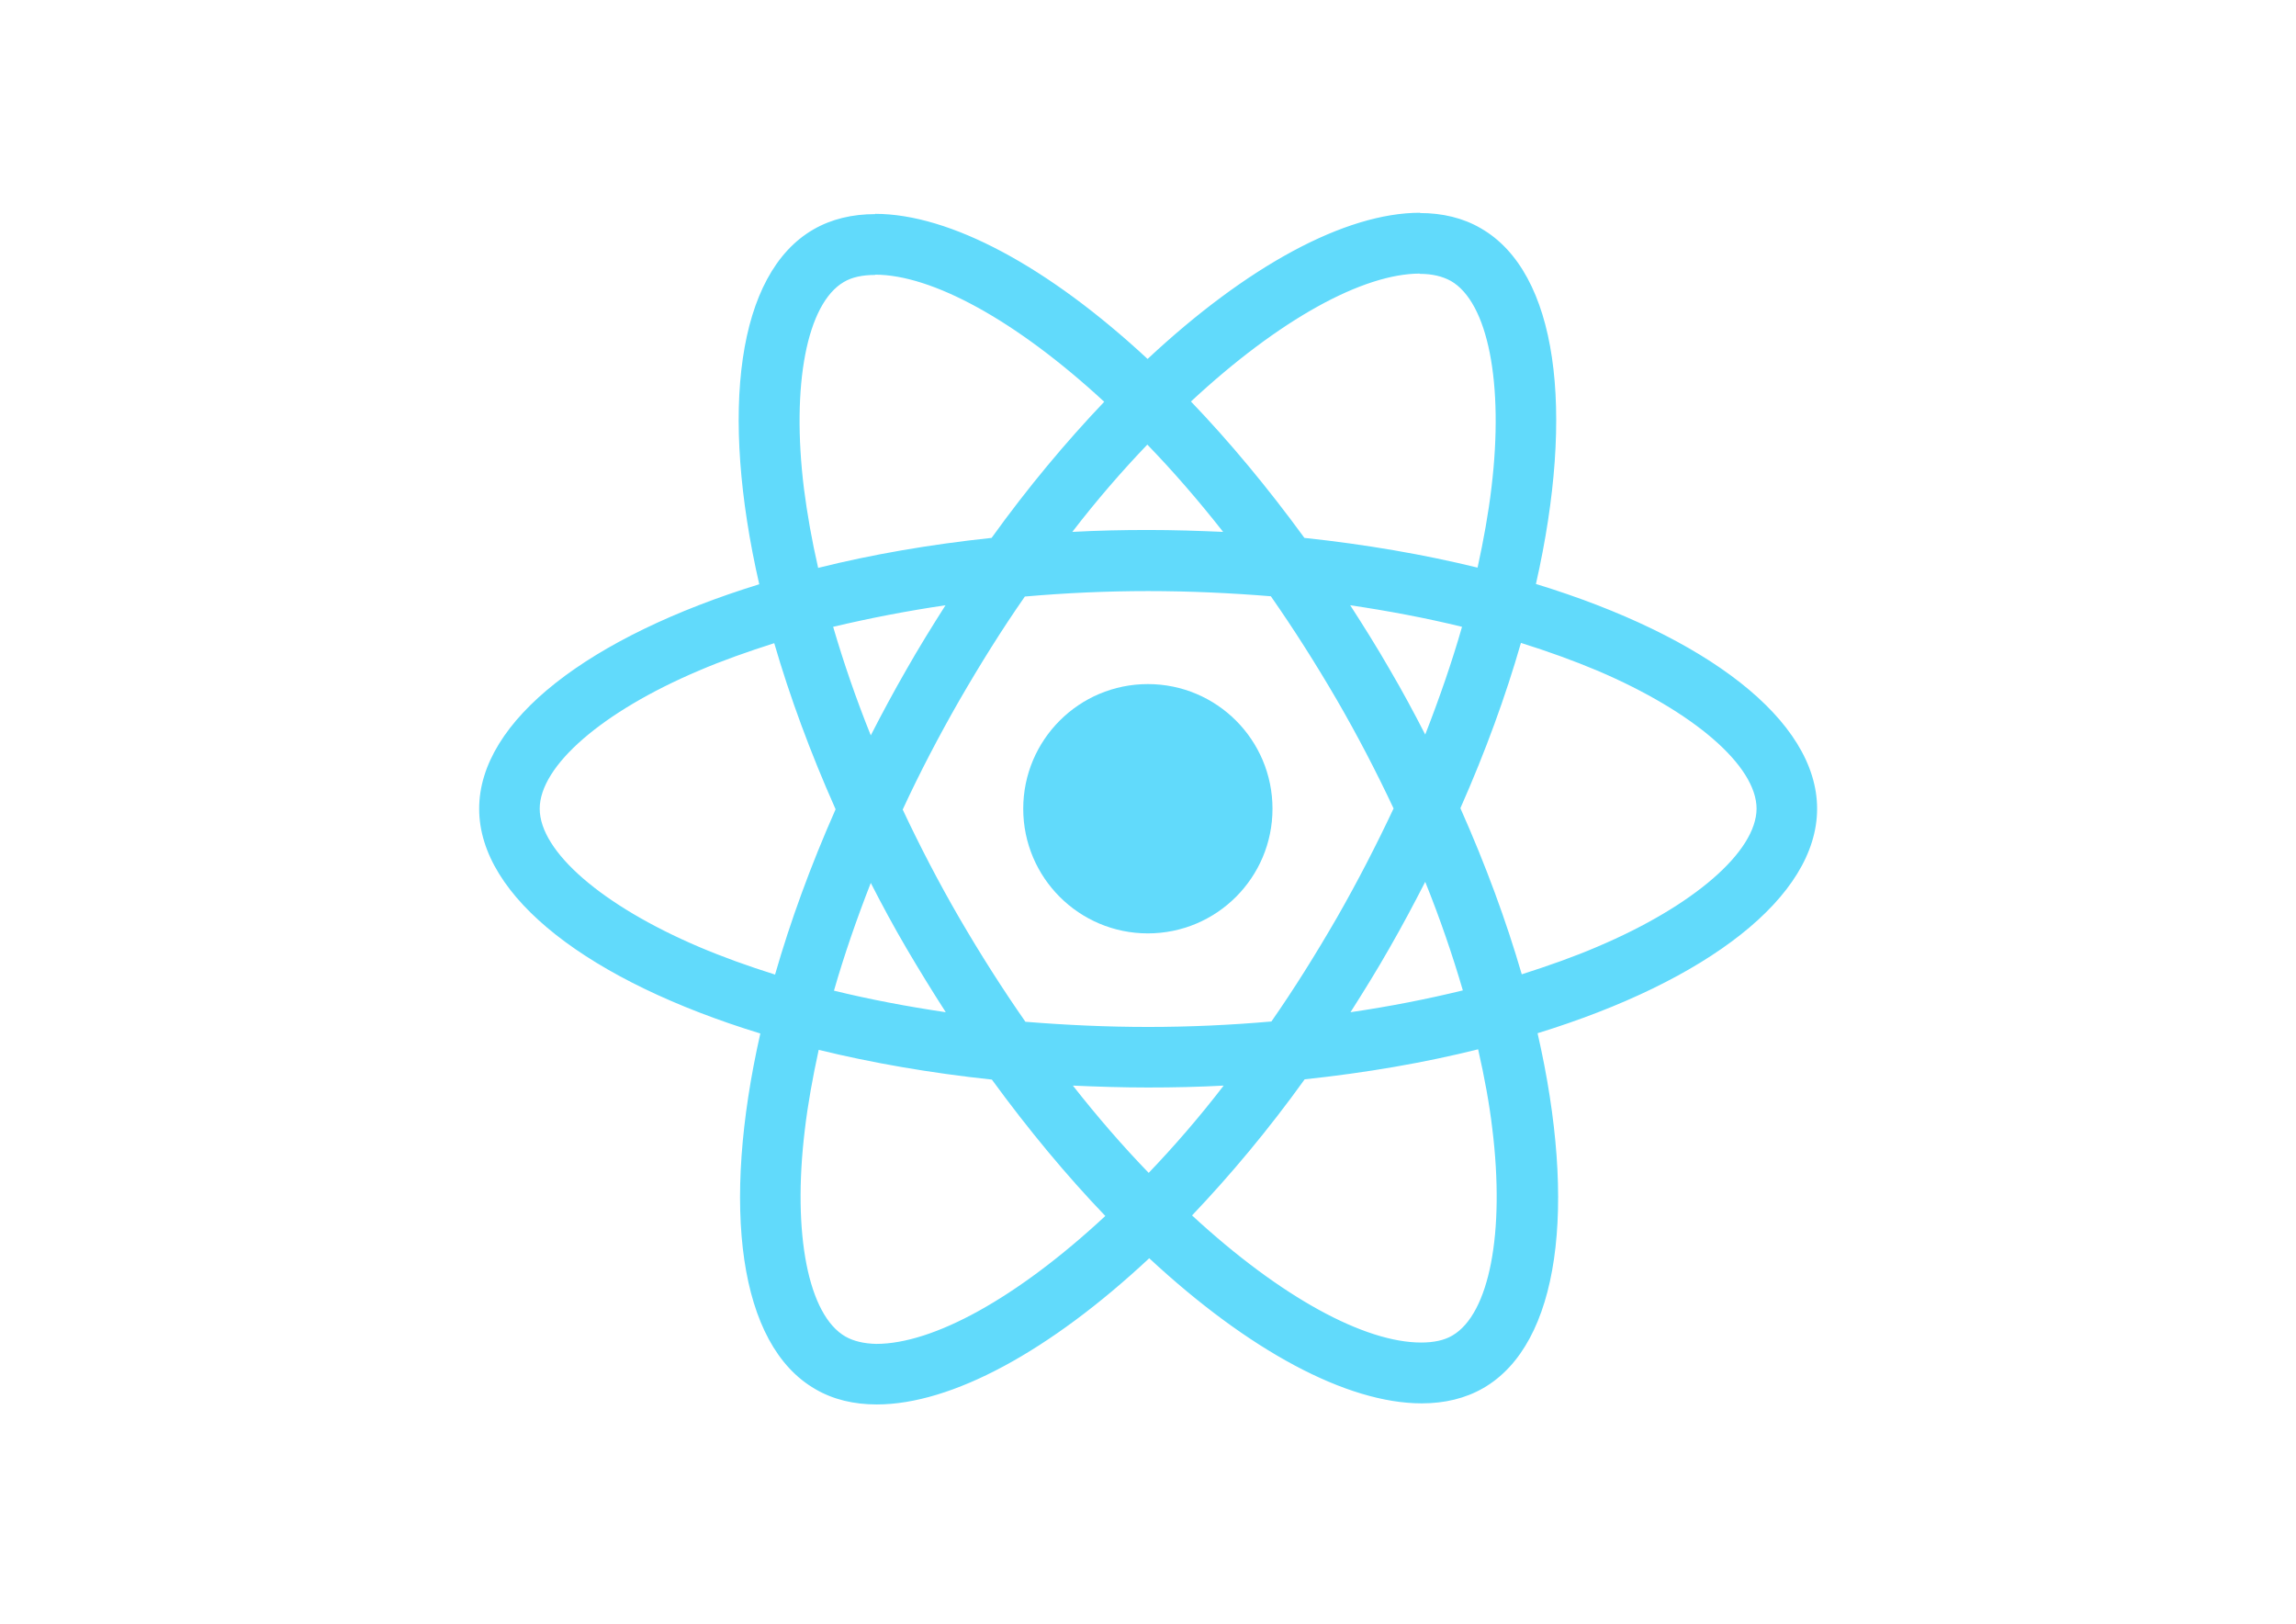
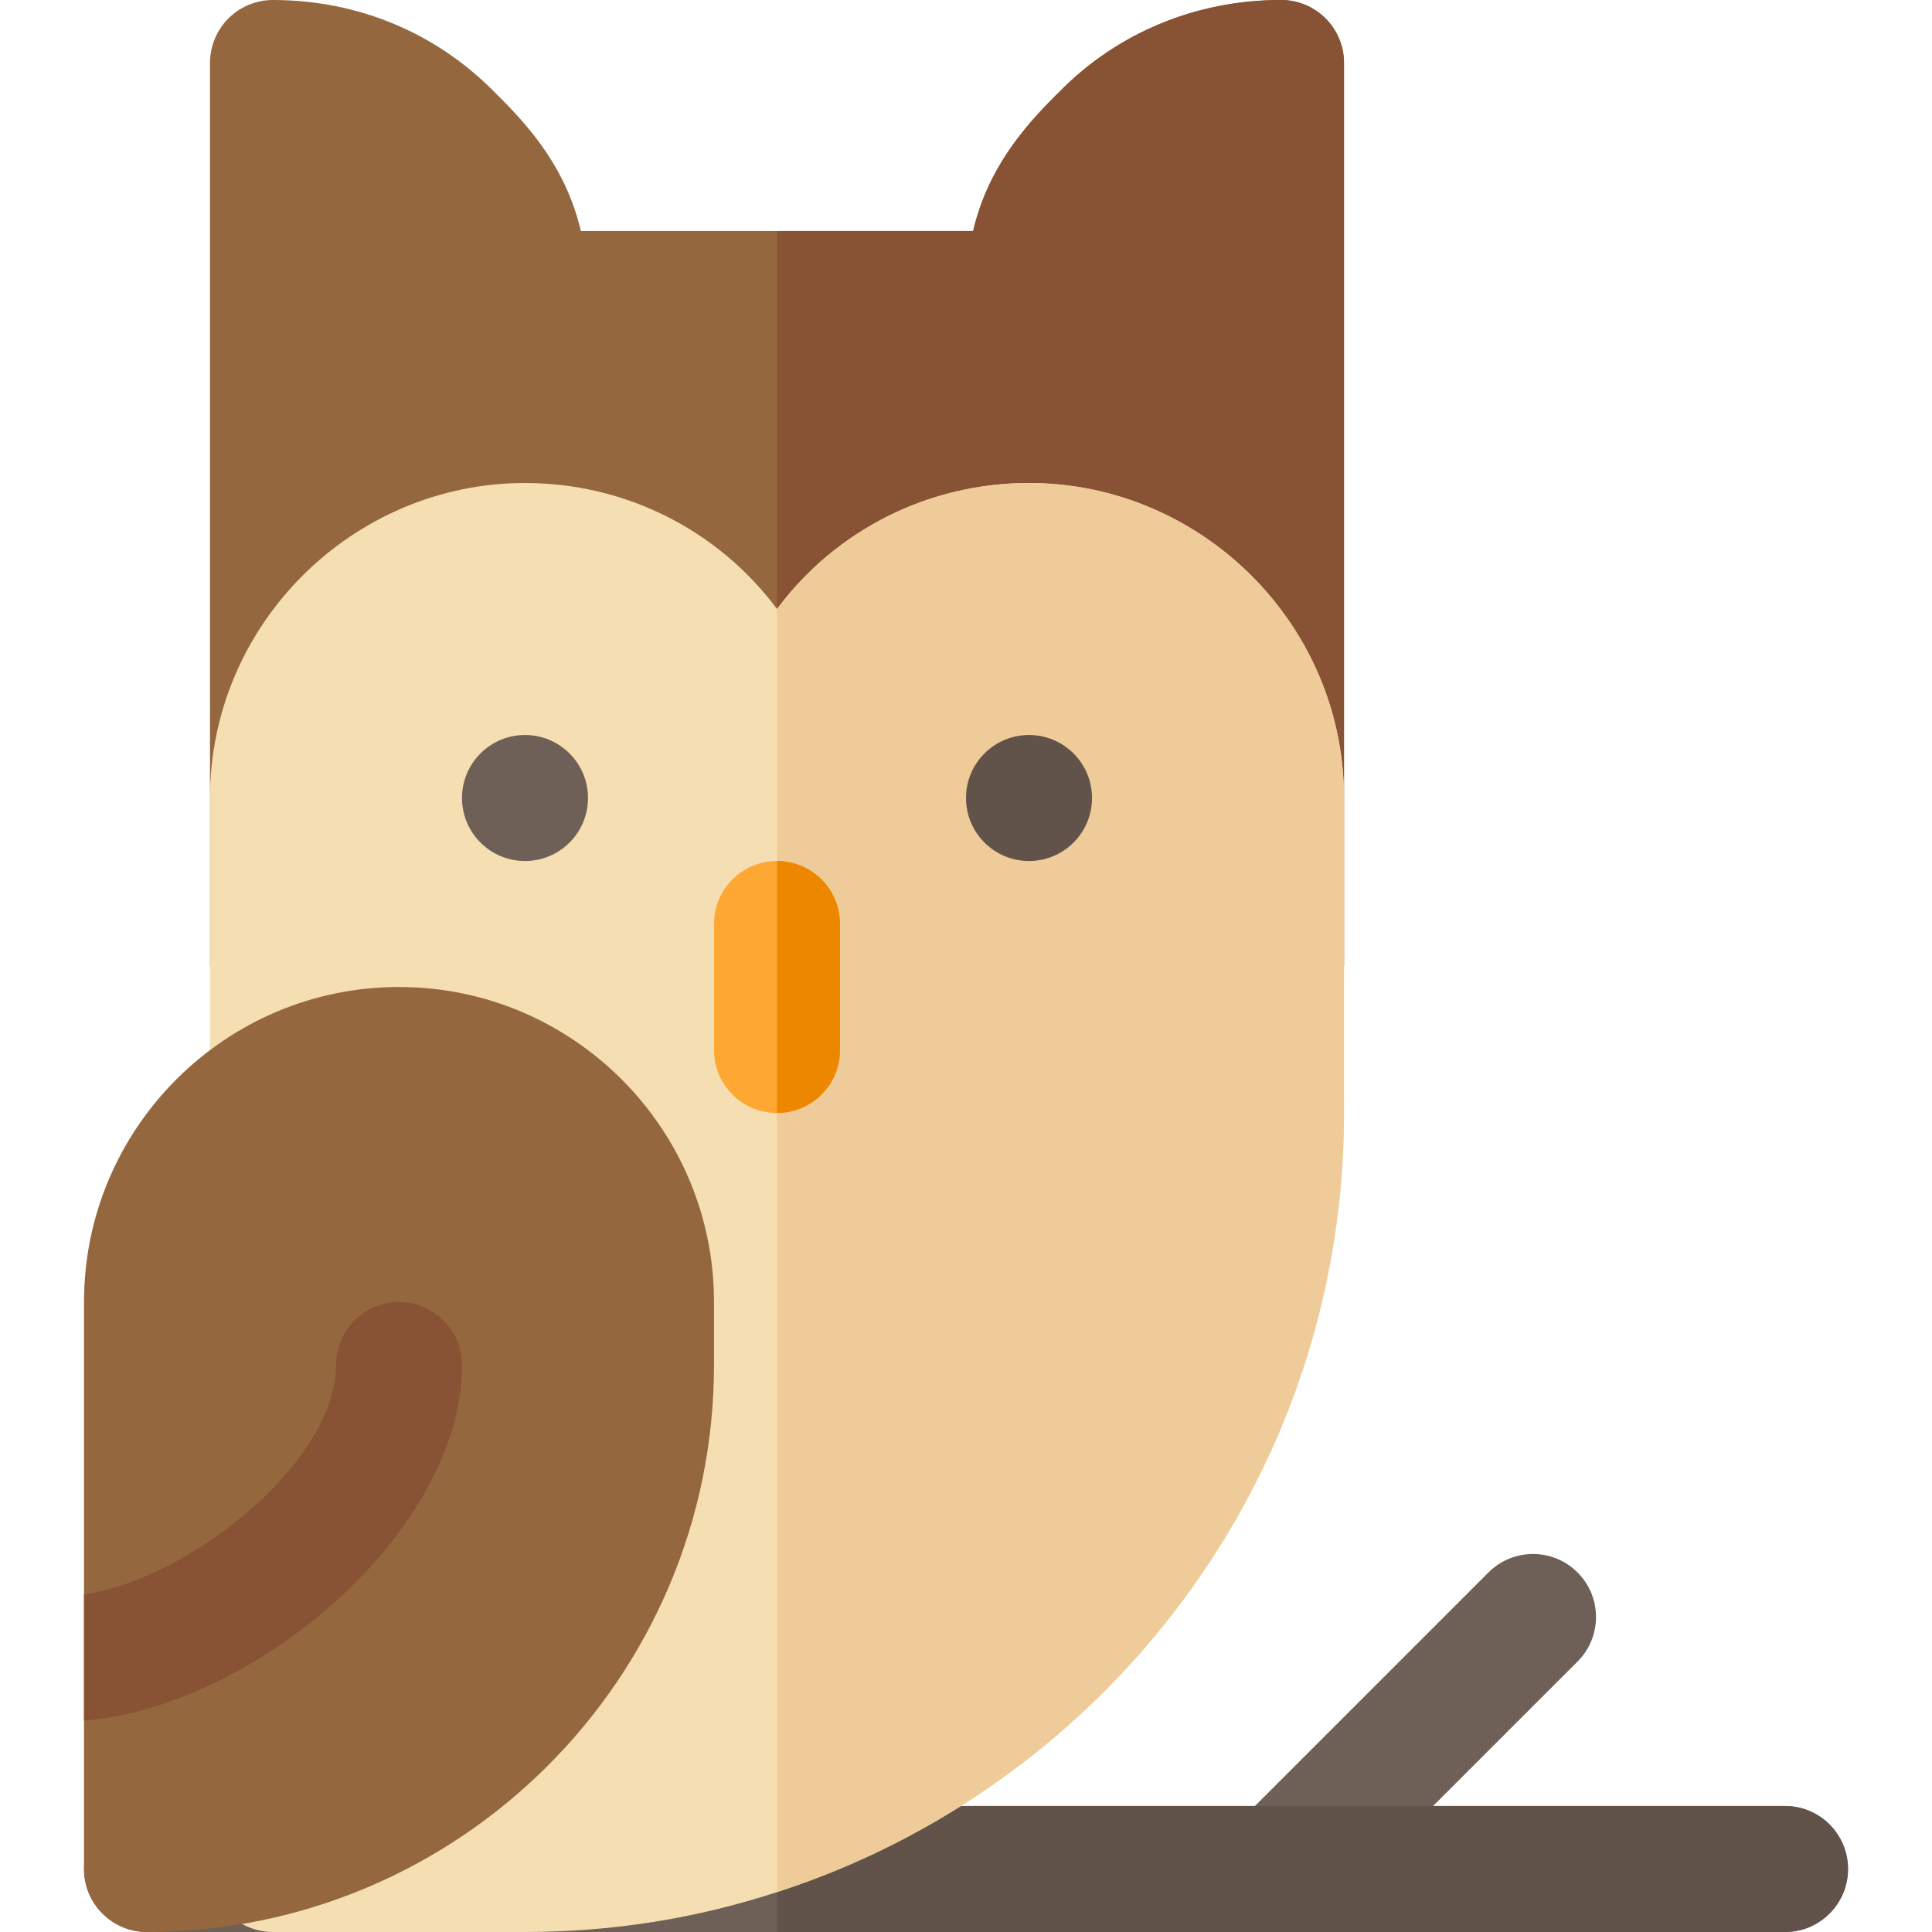
- <svg xmlns="http://www.w3.org/2000/svg" viewBox="0 0 841.9 595.3">
-   <g fill="#61DAFB">
-     <path d="M666.3 296.5c0-32.5-40.7-63.3-103.1-82.4 14.4-63.6 8-114.2-20.2-130.4-6.5-3.8-14.1-5.6-22.4-5.6v22.3c4.6 0 8.3.9 11.4 2.6 13.6 7.8 19.5 37.5 14.9 75.7-1.1 9.4-2.9 19.3-5.1 29.4-19.6-4.8-41-8.5-63.5-10.9-13.5-18.5-27.5-35.3-41.6-50 32.6-30.3 63.2-46.9 84-46.9V78c-27.5 0-63.5 19.6-99.9 53.6-36.4-33.8-72.4-53.2-99.9-53.2v22.3c20.7 0 51.4 16.5 84 46.6-14 14.7-28 31.4-41.3 49.9-22.6 2.4-44 6.1-63.6 11-2.3-10-4-19.7-5.2-29-4.7-38.2 1.1-67.9 14.6-75.8 3-1.8 6.9-2.6 11.5-2.6V78.5c-8.4 0-16 1.8-22.6 5.6-28.1 16.2-34.4 66.7-19.9 130.1-62.2 19.2-102.7 49.9-102.7 82.3 0 32.5 40.7 63.3 103.1 82.4-14.4 63.6-8 114.2 20.2 130.4 6.5 3.8 14.1 5.6 22.5 5.6 27.5 0 63.5-19.6 99.9-53.6 36.4 33.8 72.4 53.2 99.9 53.2 8.4 0 16-1.8 22.6-5.6 28.1-16.2 34.4-66.7 19.9-130.1 62-19.1 102.5-49.9 102.5-82.3zm-130.2-66.7c-3.7 12.9-8.3 26.2-13.5 39.5-4.1-8-8.4-16-13.1-24-4.6-8-9.5-15.8-14.4-23.4 14.2 2.1 27.9 4.7 41 7.9zm-45.8 106.5c-7.8 13.5-15.8 26.3-24.1 38.2-14.9 1.3-30 2-45.2 2-15.1 0-30.2-.7-45-1.9-8.3-11.9-16.4-24.6-24.2-38-7.6-13.1-14.5-26.4-20.8-39.8 6.2-13.4 13.2-26.8 20.7-39.9 7.8-13.5 15.8-26.3 24.1-38.2 14.9-1.3 30-2 45.2-2 15.1 0 30.2.7 45 1.9 8.3 11.9 16.4 24.6 24.2 38 7.6 13.1 14.5 26.4 20.8 39.8-6.3 13.4-13.2 26.8-20.7 39.9zm32.3-13c5.4 13.4 10 26.8 13.8 39.8-13.1 3.2-26.9 5.9-41.2 8 4.9-7.7 9.8-15.6 14.4-23.7 4.6-8 8.9-16.1 13-24.1zM421.2 430c-9.3-9.6-18.6-20.3-27.8-32 9 .4 18.2.7 27.5.7 9.4 0 18.7-.2 27.8-.7-9 11.7-18.3 22.4-27.5 32zm-74.4-58.9c-14.2-2.1-27.9-4.7-41-7.9 3.7-12.9 8.3-26.2 13.5-39.5 4.1 8 8.4 16 13.1 24 4.7 8 9.5 15.8 14.4 23.4zM420.7 163c9.3 9.6 18.6 20.3 27.8 32-9-.4-18.2-.7-27.5-.7-9.4 0-18.7.2-27.8.7 9-11.7 18.3-22.4 27.5-32zm-74 58.9c-4.9 7.7-9.8 15.6-14.4 23.7-4.6 8-8.9 16-13 24-5.4-13.4-10-26.8-13.8-39.8 13.1-3.1 26.9-5.8 41.2-7.9zm-90.5 125.2c-35.4-15.1-58.3-34.9-58.3-50.6 0-15.7 22.9-35.6 58.3-50.6 8.6-3.7 18-7 27.7-10.1 5.7 19.6 13.2 40 22.5 60.9-9.2 20.8-16.6 41.1-22.2 60.6-9.9-3.1-19.3-6.5-28-10.2zM310 490c-13.6-7.8-19.5-37.5-14.9-75.7 1.1-9.4 2.9-19.3 5.1-29.4 19.6 4.8 41 8.5 63.5 10.9 13.5 18.5 27.5 35.3 41.6 50-32.6 30.3-63.2 46.9-84 46.9-4.5-.1-8.3-1-11.3-2.7zm237.2-76.2c4.7 38.2-1.1 67.9-14.6 75.8-3 1.8-6.9 2.6-11.5 2.6-20.7 0-51.4-16.5-84-46.6 14-14.7 28-31.4 41.3-49.9 22.6-2.4 44-6.1 63.6-11 2.3 10.1 4.1 19.8 5.2 29.1zm38.5-66.7c-8.6 3.7-18 7-27.7 10.1-5.7-19.6-13.2-40-22.5-60.9 9.2-20.8 16.6-41.1 22.2-60.6 9.9 3.1 19.3 6.5 28.1 10.2 35.4 15.1 58.3 34.9 58.3 50.6-.1 15.7-23 35.6-58.4 50.6zM320.8 78.4z" />
-     <circle cx="420.9" cy="296.5" r="45.7" />
-     <path d="M520.5 78.1z" />
+ <svg xmlns="http://www.w3.org/2000/svg" height="800px" width="800px" version="1.1" id="Layer_1" viewBox="0 0 512 512" xml:space="preserve">
+   <g>
+     <path style="fill:#6E6057;" d="M473.043,512H38.957c-9.217,0-16.696-7.473-16.696-16.696s7.479-16.696,16.696-16.696h434.087   c9.217,0,16.696,7.473,16.696,16.696S482.261,512,473.043,512z" />
+     <path style="fill:#6E6057;" d="M339.478,512c-4.272,0-8.544-1.631-11.804-4.892c-6.521-6.516-6.521-17.092,0-23.609l66.783-66.783   c6.521-6.521,17.087-6.521,23.609,0c6.521,6.516,6.521,17.092,0,23.609l-66.783,66.783C348.022,510.369,343.75,512,339.478,512z" />
  </g>
+   <path style="fill:#615349;" d="M473.043,478.609h-267.13V512h267.13c9.217,0,16.696-7.473,16.696-16.696  S482.261,478.609,473.043,478.609z" />
+   <path style="fill:#95673F;" d="M356.174,16.696V256H55.652V16.696C55.652,7.457,63.108,0,72.348,0  c22.595,0,43.519,8.793,58.991,24.71c9.571,9.35,18.809,20.369,22.595,36.508H257.89c3.785-16.139,13.025-27.27,22.817-36.842  C295.959,8.793,316.883,0,339.478,0C348.718,0,356.174,7.457,356.174,16.696z" />
+   <path style="fill:#875334;" d="M356.174,16.696V256H205.913V61.217h51.978c3.785-16.139,13.025-27.27,22.817-36.842  C295.959,8.793,316.883,0,339.478,0C348.718,0,356.174,7.457,356.174,16.696z" />
+   <path style="fill:#F5DEB2;" d="M272.696,128c-26.602,0-51.2,12.466-66.783,33.391C190.33,140.466,165.732,128,139.13,128  c-45.525,0-83.478,37.287-83.478,83.478v283.826c0,9.238,7.456,16.696,16.696,16.696h66.783c23.374,0,45.746-3.673,66.783-10.574  c87.152-28.16,150.261-110.08,150.261-206.47v-83.478C356.174,165.176,318.109,128,272.696,128z" />
+   <path style="fill:#EFCB99;" d="M356.174,211.478v83.478c0,96.39-63.108,178.31-150.261,206.47V161.391  C221.496,140.466,246.094,128,272.696,128C318.109,128,356.174,165.176,356.174,211.478z" />
+   <circle style="fill:#6E6057;" cx="139.13" cy="211.478" r="16.696" />
+   <circle style="fill:#615349;" cx="272.696" cy="211.478" r="16.696" />
+   <path style="fill:#FFA733;" d="M205.913,294.957c-9.217,0-16.696-7.473-16.696-16.696V244.87c0-9.223,7.479-16.696,16.696-16.696  c9.217,0,16.696,7.473,16.696,16.696v33.391C222.609,287.484,215.13,294.957,205.913,294.957z" />
+   <path style="fill:#95673F;" d="M38.957,512c-9.217,0-16.696-7.473-16.696-16.696V345.043c0-46.032,37.446-83.478,83.478-83.478  s83.478,37.446,83.478,83.478v16.696C189.217,444.592,121.815,512,38.957,512z" />
+   <path style="fill:#875334;" d="M105.739,345.043c-9.217,0-16.696,7.473-16.696,16.696c0,25.833-39.122,56.882-66.783,60.794v33.461  c45.138-3.622,100.174-50.048,100.174-94.256C122.435,352.516,114.956,345.043,105.739,345.043z" />
+   <path style="fill:#EE8700;" d="M222.609,278.261V244.87c0-9.223-7.479-16.696-16.696-16.696v66.783  C215.13,294.957,222.609,287.484,222.609,278.261z" />
</svg>
